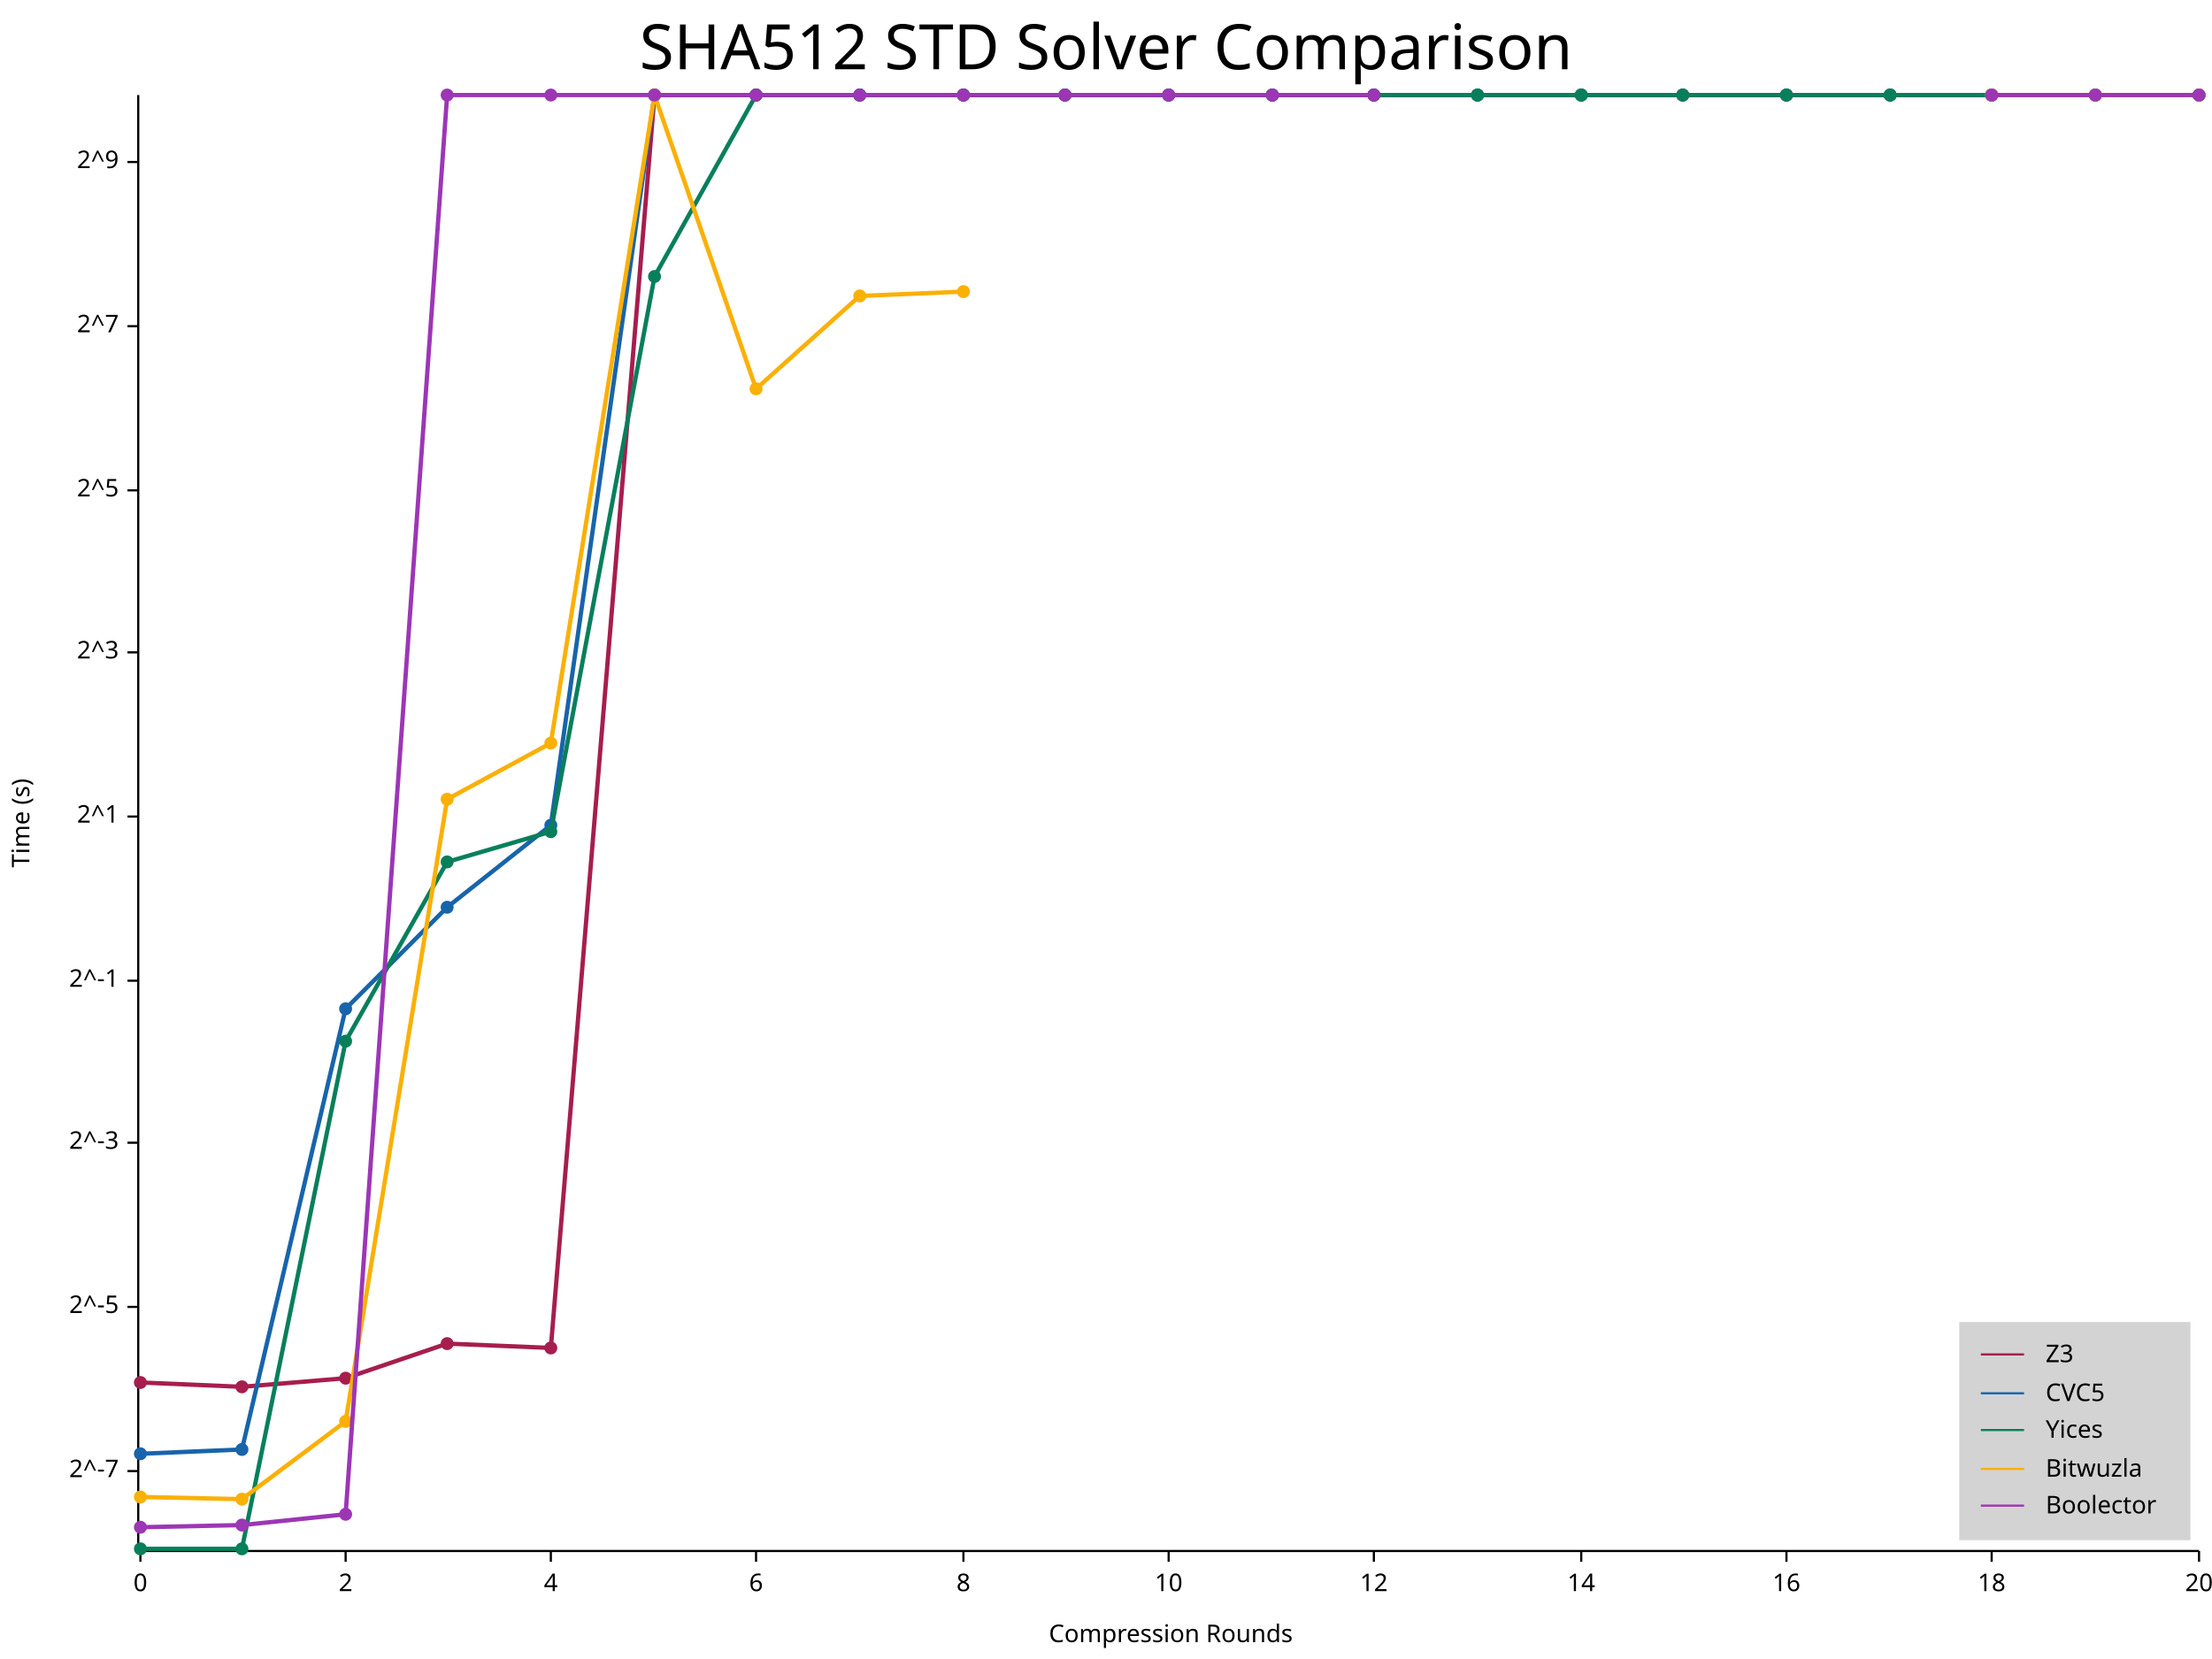
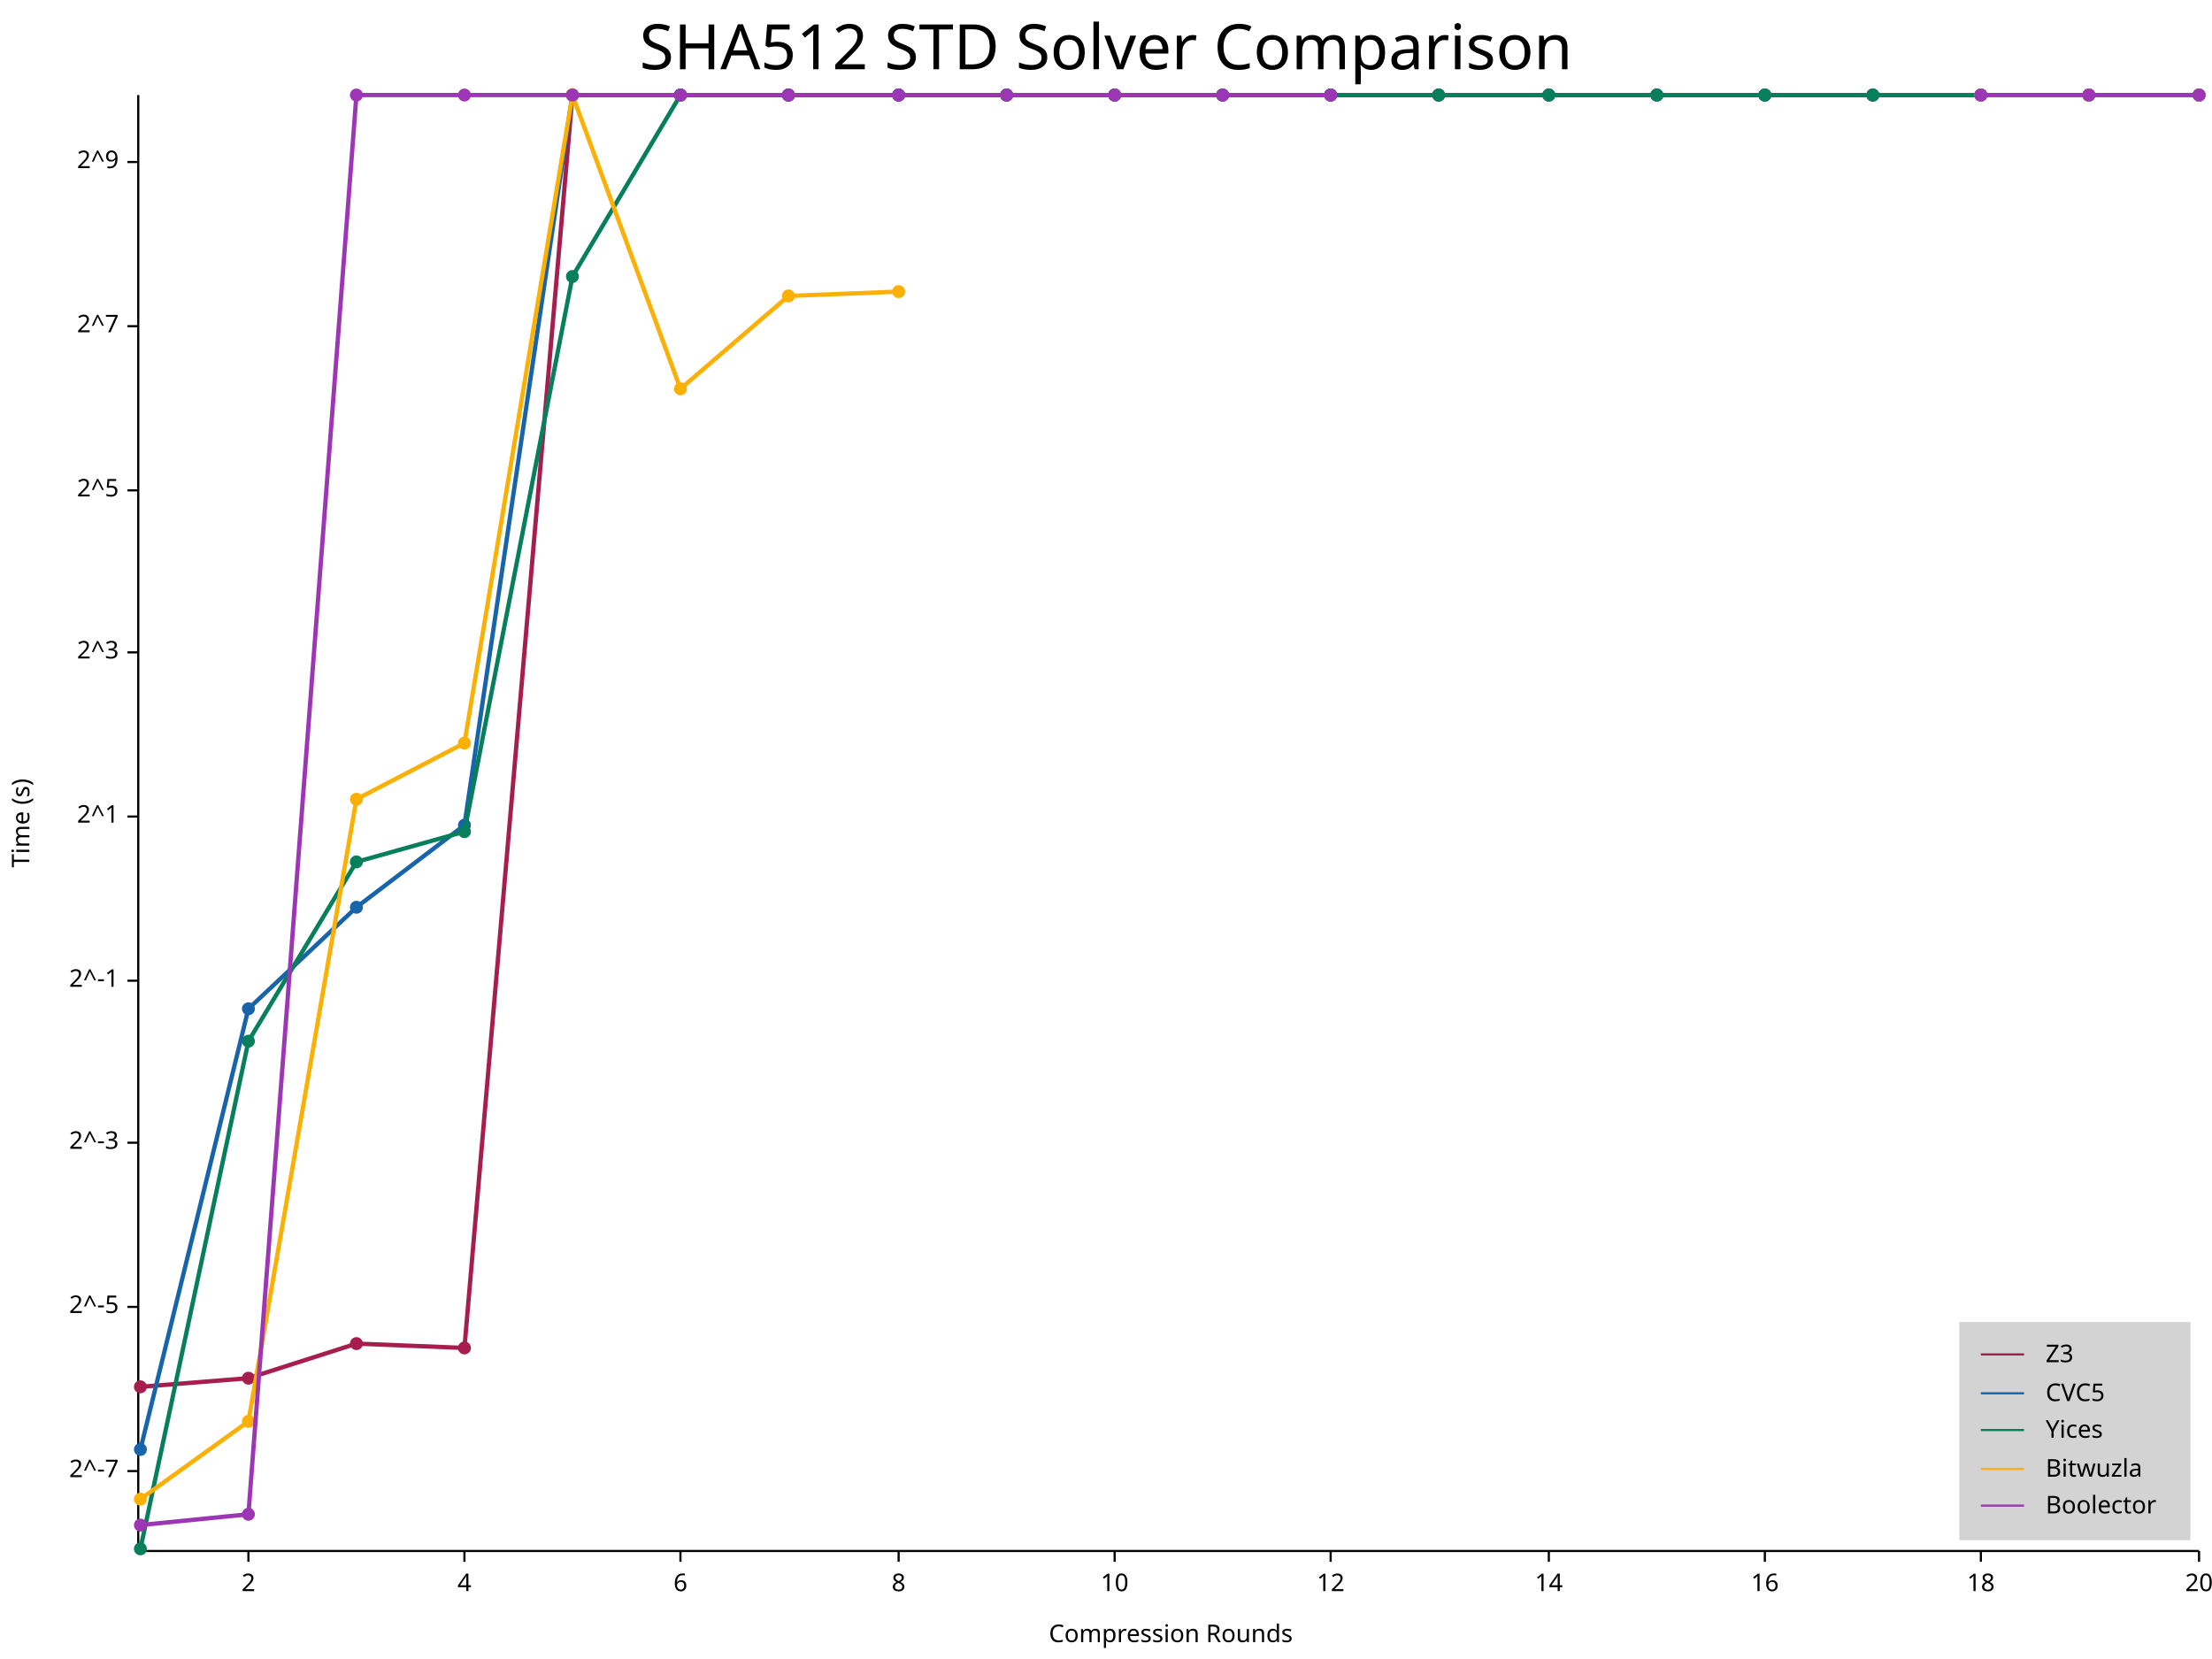
<svg xmlns="http://www.w3.org/2000/svg" width="1024" height="768" viewBox="0 0 1024 768">
  <rect x="0" y="0" width="1024" height="768" opacity="1" fill="#FFFFFF" stroke="none" />
  <text x="512" y="10" dy="0.76em" text-anchor="middle" font-family="noto sans" font-size="29.032" opacity="1" fill="#000000">
SHA512 STD Solver Comparison
</text>
  <text x="542" y="763" dy="-0.5ex" text-anchor="middle" font-family="noto sans" font-size="11.29" opacity="1" fill="#000000">
Compression Rounds
</text>
  <polyline fill="none" opacity="1" stroke="#000000" stroke-width="1" points="65,718 1018,718 " />
-   <text x="65" y="728" dy="0.76em" text-anchor="middle" font-family="noto sans" font-size="11.29" opacity="1" fill="#000000">
- 0
- </text>
-   <polyline fill="none" opacity="1" stroke="#000000" stroke-width="1" points="65,718 65,723 " />
-   <text x="160" y="728" dy="0.76em" text-anchor="middle" font-family="noto sans" font-size="11.29" opacity="1" fill="#000000">
+   <text x="115" y="728" dy="0.76em" text-anchor="middle" font-family="noto sans" font-size="11.29" opacity="1" fill="#000000">
2
</text>
-   <polyline fill="none" opacity="1" stroke="#000000" stroke-width="1" points="160,718 160,723 " />
-   <text x="255" y="728" dy="0.76em" text-anchor="middle" font-family="noto sans" font-size="11.29" opacity="1" fill="#000000">
+   <polyline fill="none" opacity="1" stroke="#000000" stroke-width="1" points="115,718 115,723 " />
+   <text x="215" y="728" dy="0.76em" text-anchor="middle" font-family="noto sans" font-size="11.29" opacity="1" fill="#000000">
4
</text>
-   <polyline fill="none" opacity="1" stroke="#000000" stroke-width="1" points="255,718 255,723 " />
-   <text x="350" y="728" dy="0.76em" text-anchor="middle" font-family="noto sans" font-size="11.29" opacity="1" fill="#000000">
+   <polyline fill="none" opacity="1" stroke="#000000" stroke-width="1" points="215,718 215,723 " />
+   <text x="315" y="728" dy="0.76em" text-anchor="middle" font-family="noto sans" font-size="11.29" opacity="1" fill="#000000">
6
</text>
-   <polyline fill="none" opacity="1" stroke="#000000" stroke-width="1" points="350,718 350,723 " />
-   <text x="446" y="728" dy="0.76em" text-anchor="middle" font-family="noto sans" font-size="11.29" opacity="1" fill="#000000">
+   <polyline fill="none" opacity="1" stroke="#000000" stroke-width="1" points="315,718 315,723 " />
+   <text x="416" y="728" dy="0.76em" text-anchor="middle" font-family="noto sans" font-size="11.29" opacity="1" fill="#000000">
8
</text>
-   <polyline fill="none" opacity="1" stroke="#000000" stroke-width="1" points="446,718 446,723 " />
-   <text x="541" y="728" dy="0.76em" text-anchor="middle" font-family="noto sans" font-size="11.29" opacity="1" fill="#000000">
+   <polyline fill="none" opacity="1" stroke="#000000" stroke-width="1" points="416,718 416,723 " />
+   <text x="516" y="728" dy="0.76em" text-anchor="middle" font-family="noto sans" font-size="11.29" opacity="1" fill="#000000">
10
</text>
-   <polyline fill="none" opacity="1" stroke="#000000" stroke-width="1" points="541,718 541,723 " />
-   <text x="636" y="728" dy="0.76em" text-anchor="middle" font-family="noto sans" font-size="11.29" opacity="1" fill="#000000">
+   <polyline fill="none" opacity="1" stroke="#000000" stroke-width="1" points="516,718 516,723 " />
+   <text x="616" y="728" dy="0.76em" text-anchor="middle" font-family="noto sans" font-size="11.29" opacity="1" fill="#000000">
12
</text>
-   <polyline fill="none" opacity="1" stroke="#000000" stroke-width="1" points="636,718 636,723 " />
-   <text x="732" y="728" dy="0.76em" text-anchor="middle" font-family="noto sans" font-size="11.29" opacity="1" fill="#000000">
+   <polyline fill="none" opacity="1" stroke="#000000" stroke-width="1" points="616,718 616,723 " />
+   <text x="717" y="728" dy="0.76em" text-anchor="middle" font-family="noto sans" font-size="11.29" opacity="1" fill="#000000">
14
</text>
-   <polyline fill="none" opacity="1" stroke="#000000" stroke-width="1" points="732,718 732,723 " />
-   <text x="827" y="728" dy="0.76em" text-anchor="middle" font-family="noto sans" font-size="11.29" opacity="1" fill="#000000">
+   <polyline fill="none" opacity="1" stroke="#000000" stroke-width="1" points="717,718 717,723 " />
+   <text x="817" y="728" dy="0.76em" text-anchor="middle" font-family="noto sans" font-size="11.29" opacity="1" fill="#000000">
16
</text>
-   <polyline fill="none" opacity="1" stroke="#000000" stroke-width="1" points="827,718 827,723 " />
-   <text x="922" y="728" dy="0.76em" text-anchor="middle" font-family="noto sans" font-size="11.29" opacity="1" fill="#000000">
+   <polyline fill="none" opacity="1" stroke="#000000" stroke-width="1" points="817,718 817,723 " />
+   <text x="917" y="728" dy="0.76em" text-anchor="middle" font-family="noto sans" font-size="11.29" opacity="1" fill="#000000">
18
</text>
-   <polyline fill="none" opacity="1" stroke="#000000" stroke-width="1" points="922,718 922,723 " />
+   <polyline fill="none" opacity="1" stroke="#000000" stroke-width="1" points="917,718 917,723 " />
  <text x="1018" y="728" dy="0.76em" text-anchor="middle" font-family="noto sans" font-size="11.29" opacity="1" fill="#000000">
20
</text>
  <polyline fill="none" opacity="1" stroke="#000000" stroke-width="1" points="1018,718 1018,723 " />
  <text x="5" y="381" dy="0.76em" text-anchor="middle" font-family="noto sans" font-size="11.29" opacity="1" fill="#000000" transform="rotate(270, 5, 381)">
Time (s)
</text>
  <polyline fill="none" opacity="1" stroke="#000000" stroke-width="1" points="64,44 64,717 " />
  <text x="55" y="681" dy="0.5ex" text-anchor="end" font-family="noto sans" font-size="11.29" opacity="1" fill="#000000">
2^-7
</text>
  <polyline fill="none" opacity="1" stroke="#000000" stroke-width="1" points="59,681 64,681 " />
  <text x="55" y="605" dy="0.5ex" text-anchor="end" font-family="noto sans" font-size="11.29" opacity="1" fill="#000000">
2^-5
</text>
  <polyline fill="none" opacity="1" stroke="#000000" stroke-width="1" points="59,605 64,605 " />
  <text x="55" y="529" dy="0.5ex" text-anchor="end" font-family="noto sans" font-size="11.29" opacity="1" fill="#000000">
2^-3
</text>
  <polyline fill="none" opacity="1" stroke="#000000" stroke-width="1" points="59,529 64,529 " />
  <text x="55" y="454" dy="0.5ex" text-anchor="end" font-family="noto sans" font-size="11.29" opacity="1" fill="#000000">
2^-1
</text>
  <polyline fill="none" opacity="1" stroke="#000000" stroke-width="1" points="59,454 64,454 " />
  <text x="55" y="378" dy="0.5ex" text-anchor="end" font-family="noto sans" font-size="11.29" opacity="1" fill="#000000">
2^1
</text>
  <polyline fill="none" opacity="1" stroke="#000000" stroke-width="1" points="59,378 64,378 " />
  <text x="55" y="302" dy="0.5ex" text-anchor="end" font-family="noto sans" font-size="11.29" opacity="1" fill="#000000">
2^3
</text>
  <polyline fill="none" opacity="1" stroke="#000000" stroke-width="1" points="59,302 64,302 " />
  <text x="55" y="227" dy="0.5ex" text-anchor="end" font-family="noto sans" font-size="11.29" opacity="1" fill="#000000">
2^5
</text>
  <polyline fill="none" opacity="1" stroke="#000000" stroke-width="1" points="59,227 64,227 " />
  <text x="55" y="151" dy="0.5ex" text-anchor="end" font-family="noto sans" font-size="11.29" opacity="1" fill="#000000">
2^7
</text>
  <polyline fill="none" opacity="1" stroke="#000000" stroke-width="1" points="59,151 64,151 " />
  <text x="55" y="75" dy="0.5ex" text-anchor="end" font-family="noto sans" font-size="11.29" opacity="1" fill="#000000">
2^9
</text>
  <polyline fill="none" opacity="1" stroke="#000000" stroke-width="1" points="59,75 64,75 " />
-   <polyline fill="none" opacity="1" stroke="#A61E4D" stroke-width="2" points="65,640 112,642 160,638 207,622 255,624 303,44 350,44 398,44 446,44 493,44 541,44 589,44 636,44 684,44 732,44 779,44 827,44 875,44 922,44 970,44 1018,44 " />
-   <circle cx="65" cy="640" r="3" opacity="1" fill="#A61E4D" stroke="none" stroke-width="1" />
-   <circle cx="112" cy="642" r="3" opacity="1" fill="#A61E4D" stroke="none" stroke-width="1" />
-   <circle cx="160" cy="638" r="3" opacity="1" fill="#A61E4D" stroke="none" stroke-width="1" />
-   <circle cx="207" cy="622" r="3" opacity="1" fill="#A61E4D" stroke="none" stroke-width="1" />
-   <circle cx="255" cy="624" r="3" opacity="1" fill="#A61E4D" stroke="none" stroke-width="1" />
-   <circle cx="303" cy="44" r="3" opacity="1" fill="#A61E4D" stroke="none" stroke-width="1" />
-   <circle cx="350" cy="44" r="3" opacity="1" fill="#A61E4D" stroke="none" stroke-width="1" />
-   <circle cx="398" cy="44" r="3" opacity="1" fill="#A61E4D" stroke="none" stroke-width="1" />
-   <circle cx="446" cy="44" r="3" opacity="1" fill="#A61E4D" stroke="none" stroke-width="1" />
-   <circle cx="493" cy="44" r="3" opacity="1" fill="#A61E4D" stroke="none" stroke-width="1" />
-   <circle cx="541" cy="44" r="3" opacity="1" fill="#A61E4D" stroke="none" stroke-width="1" />
-   <circle cx="589" cy="44" r="3" opacity="1" fill="#A61E4D" stroke="none" stroke-width="1" />
-   <circle cx="636" cy="44" r="3" opacity="1" fill="#A61E4D" stroke="none" stroke-width="1" />
-   <circle cx="684" cy="44" r="3" opacity="1" fill="#A61E4D" stroke="none" stroke-width="1" />
-   <circle cx="732" cy="44" r="3" opacity="1" fill="#A61E4D" stroke="none" stroke-width="1" />
-   <circle cx="779" cy="44" r="3" opacity="1" fill="#A61E4D" stroke="none" stroke-width="1" />
-   <circle cx="827" cy="44" r="3" opacity="1" fill="#A61E4D" stroke="none" stroke-width="1" />
-   <circle cx="875" cy="44" r="3" opacity="1" fill="#A61E4D" stroke="none" stroke-width="1" />
-   <circle cx="922" cy="44" r="3" opacity="1" fill="#A61E4D" stroke="none" stroke-width="1" />
-   <circle cx="970" cy="44" r="3" opacity="1" fill="#A61E4D" stroke="none" stroke-width="1" />
+   <polyline fill="none" opacity="1" stroke="#A61E4D" stroke-width="2" points="65,642 115,638 165,622 215,624 265,44 315,44 365,44 416,44 466,44 516,44 566,44 616,44 666,44 717,44 767,44 817,44 867,44 917,44 967,44 1018,44 " />
+   <circle cx="65" cy="642" r="3" opacity="1" fill="#A61E4D" stroke="none" stroke-width="1" />
+   <circle cx="115" cy="638" r="3" opacity="1" fill="#A61E4D" stroke="none" stroke-width="1" />
+   <circle cx="165" cy="622" r="3" opacity="1" fill="#A61E4D" stroke="none" stroke-width="1" />
+   <circle cx="215" cy="624" r="3" opacity="1" fill="#A61E4D" stroke="none" stroke-width="1" />
+   <circle cx="265" cy="44" r="3" opacity="1" fill="#A61E4D" stroke="none" stroke-width="1" />
+   <circle cx="315" cy="44" r="3" opacity="1" fill="#A61E4D" stroke="none" stroke-width="1" />
+   <circle cx="365" cy="44" r="3" opacity="1" fill="#A61E4D" stroke="none" stroke-width="1" />
+   <circle cx="416" cy="44" r="3" opacity="1" fill="#A61E4D" stroke="none" stroke-width="1" />
+   <circle cx="466" cy="44" r="3" opacity="1" fill="#A61E4D" stroke="none" stroke-width="1" />
+   <circle cx="516" cy="44" r="3" opacity="1" fill="#A61E4D" stroke="none" stroke-width="1" />
+   <circle cx="566" cy="44" r="3" opacity="1" fill="#A61E4D" stroke="none" stroke-width="1" />
+   <circle cx="616" cy="44" r="3" opacity="1" fill="#A61E4D" stroke="none" stroke-width="1" />
+   <circle cx="666" cy="44" r="3" opacity="1" fill="#A61E4D" stroke="none" stroke-width="1" />
+   <circle cx="717" cy="44" r="3" opacity="1" fill="#A61E4D" stroke="none" stroke-width="1" />
+   <circle cx="767" cy="44" r="3" opacity="1" fill="#A61E4D" stroke="none" stroke-width="1" />
+   <circle cx="817" cy="44" r="3" opacity="1" fill="#A61E4D" stroke="none" stroke-width="1" />
+   <circle cx="867" cy="44" r="3" opacity="1" fill="#A61E4D" stroke="none" stroke-width="1" />
+   <circle cx="917" cy="44" r="3" opacity="1" fill="#A61E4D" stroke="none" stroke-width="1" />
+   <circle cx="967" cy="44" r="3" opacity="1" fill="#A61E4D" stroke="none" stroke-width="1" />
  <circle cx="1018" cy="44" r="3" opacity="1" fill="#A61E4D" stroke="none" stroke-width="1" />
-   <polyline fill="none" opacity="1" stroke="#1864AB" stroke-width="2" points="65,673 112,671 160,467 207,420 255,382 303,44 350,44 398,44 446,44 493,44 541,44 589,44 636,44 684,44 732,44 779,44 827,44 875,44 922,44 970,44 1018,44 " />
-   <circle cx="65" cy="673" r="3" opacity="1" fill="#1864AB" stroke="none" stroke-width="1" />
-   <circle cx="112" cy="671" r="3" opacity="1" fill="#1864AB" stroke="none" stroke-width="1" />
-   <circle cx="160" cy="467" r="3" opacity="1" fill="#1864AB" stroke="none" stroke-width="1" />
-   <circle cx="207" cy="420" r="3" opacity="1" fill="#1864AB" stroke="none" stroke-width="1" />
-   <circle cx="255" cy="382" r="3" opacity="1" fill="#1864AB" stroke="none" stroke-width="1" />
-   <circle cx="303" cy="44" r="3" opacity="1" fill="#1864AB" stroke="none" stroke-width="1" />
-   <circle cx="350" cy="44" r="3" opacity="1" fill="#1864AB" stroke="none" stroke-width="1" />
-   <circle cx="398" cy="44" r="3" opacity="1" fill="#1864AB" stroke="none" stroke-width="1" />
-   <circle cx="446" cy="44" r="3" opacity="1" fill="#1864AB" stroke="none" stroke-width="1" />
-   <circle cx="493" cy="44" r="3" opacity="1" fill="#1864AB" stroke="none" stroke-width="1" />
-   <circle cx="541" cy="44" r="3" opacity="1" fill="#1864AB" stroke="none" stroke-width="1" />
-   <circle cx="589" cy="44" r="3" opacity="1" fill="#1864AB" stroke="none" stroke-width="1" />
-   <circle cx="636" cy="44" r="3" opacity="1" fill="#1864AB" stroke="none" stroke-width="1" />
-   <circle cx="684" cy="44" r="3" opacity="1" fill="#1864AB" stroke="none" stroke-width="1" />
-   <circle cx="732" cy="44" r="3" opacity="1" fill="#1864AB" stroke="none" stroke-width="1" />
-   <circle cx="779" cy="44" r="3" opacity="1" fill="#1864AB" stroke="none" stroke-width="1" />
-   <circle cx="827" cy="44" r="3" opacity="1" fill="#1864AB" stroke="none" stroke-width="1" />
-   <circle cx="875" cy="44" r="3" opacity="1" fill="#1864AB" stroke="none" stroke-width="1" />
-   <circle cx="922" cy="44" r="3" opacity="1" fill="#1864AB" stroke="none" stroke-width="1" />
-   <circle cx="970" cy="44" r="3" opacity="1" fill="#1864AB" stroke="none" stroke-width="1" />
+   <polyline fill="none" opacity="1" stroke="#1864AB" stroke-width="2" points="65,671 115,467 165,420 215,382 265,44 315,44 365,44 416,44 466,44 516,44 566,44 616,44 666,44 717,44 767,44 817,44 867,44 917,44 967,44 1018,44 " />
+   <circle cx="65" cy="671" r="3" opacity="1" fill="#1864AB" stroke="none" stroke-width="1" />
+   <circle cx="115" cy="467" r="3" opacity="1" fill="#1864AB" stroke="none" stroke-width="1" />
+   <circle cx="165" cy="420" r="3" opacity="1" fill="#1864AB" stroke="none" stroke-width="1" />
+   <circle cx="215" cy="382" r="3" opacity="1" fill="#1864AB" stroke="none" stroke-width="1" />
+   <circle cx="265" cy="44" r="3" opacity="1" fill="#1864AB" stroke="none" stroke-width="1" />
+   <circle cx="315" cy="44" r="3" opacity="1" fill="#1864AB" stroke="none" stroke-width="1" />
+   <circle cx="365" cy="44" r="3" opacity="1" fill="#1864AB" stroke="none" stroke-width="1" />
+   <circle cx="416" cy="44" r="3" opacity="1" fill="#1864AB" stroke="none" stroke-width="1" />
+   <circle cx="466" cy="44" r="3" opacity="1" fill="#1864AB" stroke="none" stroke-width="1" />
+   <circle cx="516" cy="44" r="3" opacity="1" fill="#1864AB" stroke="none" stroke-width="1" />
+   <circle cx="566" cy="44" r="3" opacity="1" fill="#1864AB" stroke="none" stroke-width="1" />
+   <circle cx="616" cy="44" r="3" opacity="1" fill="#1864AB" stroke="none" stroke-width="1" />
+   <circle cx="666" cy="44" r="3" opacity="1" fill="#1864AB" stroke="none" stroke-width="1" />
+   <circle cx="717" cy="44" r="3" opacity="1" fill="#1864AB" stroke="none" stroke-width="1" />
+   <circle cx="767" cy="44" r="3" opacity="1" fill="#1864AB" stroke="none" stroke-width="1" />
+   <circle cx="817" cy="44" r="3" opacity="1" fill="#1864AB" stroke="none" stroke-width="1" />
+   <circle cx="867" cy="44" r="3" opacity="1" fill="#1864AB" stroke="none" stroke-width="1" />
+   <circle cx="917" cy="44" r="3" opacity="1" fill="#1864AB" stroke="none" stroke-width="1" />
+   <circle cx="967" cy="44" r="3" opacity="1" fill="#1864AB" stroke="none" stroke-width="1" />
  <circle cx="1018" cy="44" r="3" opacity="1" fill="#1864AB" stroke="none" stroke-width="1" />
-   <polyline fill="none" opacity="1" stroke="#087F5B" stroke-width="2" points="65,717 112,717 160,482 207,399 255,385 303,128 350,44 398,44 446,44 493,44 541,44 589,44 636,44 684,44 732,44 779,44 827,44 875,44 922,44 970,44 1018,44 " />
+   <polyline fill="none" opacity="1" stroke="#087F5B" stroke-width="2" points="65,717 115,482 165,399 215,385 265,128 315,44 365,44 416,44 466,44 516,44 566,44 616,44 666,44 717,44 767,44 817,44 867,44 917,44 967,44 1018,44 " />
  <circle cx="65" cy="717" r="3" opacity="1" fill="#087F5B" stroke="none" stroke-width="1" />
-   <circle cx="112" cy="717" r="3" opacity="1" fill="#087F5B" stroke="none" stroke-width="1" />
-   <circle cx="160" cy="482" r="3" opacity="1" fill="#087F5B" stroke="none" stroke-width="1" />
-   <circle cx="207" cy="399" r="3" opacity="1" fill="#087F5B" stroke="none" stroke-width="1" />
-   <circle cx="255" cy="385" r="3" opacity="1" fill="#087F5B" stroke="none" stroke-width="1" />
-   <circle cx="303" cy="128" r="3" opacity="1" fill="#087F5B" stroke="none" stroke-width="1" />
-   <circle cx="350" cy="44" r="3" opacity="1" fill="#087F5B" stroke="none" stroke-width="1" />
-   <circle cx="398" cy="44" r="3" opacity="1" fill="#087F5B" stroke="none" stroke-width="1" />
-   <circle cx="446" cy="44" r="3" opacity="1" fill="#087F5B" stroke="none" stroke-width="1" />
-   <circle cx="493" cy="44" r="3" opacity="1" fill="#087F5B" stroke="none" stroke-width="1" />
-   <circle cx="541" cy="44" r="3" opacity="1" fill="#087F5B" stroke="none" stroke-width="1" />
-   <circle cx="589" cy="44" r="3" opacity="1" fill="#087F5B" stroke="none" stroke-width="1" />
-   <circle cx="636" cy="44" r="3" opacity="1" fill="#087F5B" stroke="none" stroke-width="1" />
-   <circle cx="684" cy="44" r="3" opacity="1" fill="#087F5B" stroke="none" stroke-width="1" />
-   <circle cx="732" cy="44" r="3" opacity="1" fill="#087F5B" stroke="none" stroke-width="1" />
-   <circle cx="779" cy="44" r="3" opacity="1" fill="#087F5B" stroke="none" stroke-width="1" />
-   <circle cx="827" cy="44" r="3" opacity="1" fill="#087F5B" stroke="none" stroke-width="1" />
-   <circle cx="875" cy="44" r="3" opacity="1" fill="#087F5B" stroke="none" stroke-width="1" />
-   <circle cx="922" cy="44" r="3" opacity="1" fill="#087F5B" stroke="none" stroke-width="1" />
-   <circle cx="970" cy="44" r="3" opacity="1" fill="#087F5B" stroke="none" stroke-width="1" />
+   <circle cx="115" cy="482" r="3" opacity="1" fill="#087F5B" stroke="none" stroke-width="1" />
+   <circle cx="165" cy="399" r="3" opacity="1" fill="#087F5B" stroke="none" stroke-width="1" />
+   <circle cx="215" cy="385" r="3" opacity="1" fill="#087F5B" stroke="none" stroke-width="1" />
+   <circle cx="265" cy="128" r="3" opacity="1" fill="#087F5B" stroke="none" stroke-width="1" />
+   <circle cx="315" cy="44" r="3" opacity="1" fill="#087F5B" stroke="none" stroke-width="1" />
+   <circle cx="365" cy="44" r="3" opacity="1" fill="#087F5B" stroke="none" stroke-width="1" />
+   <circle cx="416" cy="44" r="3" opacity="1" fill="#087F5B" stroke="none" stroke-width="1" />
+   <circle cx="466" cy="44" r="3" opacity="1" fill="#087F5B" stroke="none" stroke-width="1" />
+   <circle cx="516" cy="44" r="3" opacity="1" fill="#087F5B" stroke="none" stroke-width="1" />
+   <circle cx="566" cy="44" r="3" opacity="1" fill="#087F5B" stroke="none" stroke-width="1" />
+   <circle cx="616" cy="44" r="3" opacity="1" fill="#087F5B" stroke="none" stroke-width="1" />
+   <circle cx="666" cy="44" r="3" opacity="1" fill="#087F5B" stroke="none" stroke-width="1" />
+   <circle cx="717" cy="44" r="3" opacity="1" fill="#087F5B" stroke="none" stroke-width="1" />
+   <circle cx="767" cy="44" r="3" opacity="1" fill="#087F5B" stroke="none" stroke-width="1" />
+   <circle cx="817" cy="44" r="3" opacity="1" fill="#087F5B" stroke="none" stroke-width="1" />
+   <circle cx="867" cy="44" r="3" opacity="1" fill="#087F5B" stroke="none" stroke-width="1" />
+   <circle cx="917" cy="44" r="3" opacity="1" fill="#087F5B" stroke="none" stroke-width="1" />
+   <circle cx="967" cy="44" r="3" opacity="1" fill="#087F5B" stroke="none" stroke-width="1" />
  <circle cx="1018" cy="44" r="3" opacity="1" fill="#087F5B" stroke="none" stroke-width="1" />
-   <polyline fill="none" opacity="1" stroke="#FAB005" stroke-width="2" points="65,693 112,694 160,658 207,370 255,344 303,44 350,180 398,137 446,135 " />
-   <circle cx="65" cy="693" r="3" opacity="1" fill="#FAB005" stroke="none" stroke-width="1" />
-   <circle cx="112" cy="694" r="3" opacity="1" fill="#FAB005" stroke="none" stroke-width="1" />
-   <circle cx="160" cy="658" r="3" opacity="1" fill="#FAB005" stroke="none" stroke-width="1" />
-   <circle cx="207" cy="370" r="3" opacity="1" fill="#FAB005" stroke="none" stroke-width="1" />
-   <circle cx="255" cy="344" r="3" opacity="1" fill="#FAB005" stroke="none" stroke-width="1" />
-   <circle cx="303" cy="44" r="3" opacity="1" fill="#FAB005" stroke="none" stroke-width="1" />
-   <circle cx="350" cy="180" r="3" opacity="1" fill="#FAB005" stroke="none" stroke-width="1" />
-   <circle cx="398" cy="137" r="3" opacity="1" fill="#FAB005" stroke="none" stroke-width="1" />
-   <circle cx="446" cy="135" r="3" opacity="1" fill="#FAB005" stroke="none" stroke-width="1" />
-   <polyline fill="none" opacity="1" stroke="#FAB005" stroke-width="2" points="922,44 970,44 1018,44 " />
-   <circle cx="922" cy="44" r="3" opacity="1" fill="#FAB005" stroke="none" stroke-width="1" />
-   <circle cx="970" cy="44" r="3" opacity="1" fill="#FAB005" stroke="none" stroke-width="1" />
+   <polyline fill="none" opacity="1" stroke="#FAB005" stroke-width="2" points="65,694 115,658 165,370 215,344 265,44 315,180 365,137 416,135 " />
+   <circle cx="65" cy="694" r="3" opacity="1" fill="#FAB005" stroke="none" stroke-width="1" />
+   <circle cx="115" cy="658" r="3" opacity="1" fill="#FAB005" stroke="none" stroke-width="1" />
+   <circle cx="165" cy="370" r="3" opacity="1" fill="#FAB005" stroke="none" stroke-width="1" />
+   <circle cx="215" cy="344" r="3" opacity="1" fill="#FAB005" stroke="none" stroke-width="1" />
+   <circle cx="265" cy="44" r="3" opacity="1" fill="#FAB005" stroke="none" stroke-width="1" />
+   <circle cx="315" cy="180" r="3" opacity="1" fill="#FAB005" stroke="none" stroke-width="1" />
+   <circle cx="365" cy="137" r="3" opacity="1" fill="#FAB005" stroke="none" stroke-width="1" />
+   <circle cx="416" cy="135" r="3" opacity="1" fill="#FAB005" stroke="none" stroke-width="1" />
+   <polyline fill="none" opacity="1" stroke="#FAB005" stroke-width="2" points="917,44 967,44 1018,44 " />
+   <circle cx="917" cy="44" r="3" opacity="1" fill="#FAB005" stroke="none" stroke-width="1" />
+   <circle cx="967" cy="44" r="3" opacity="1" fill="#FAB005" stroke="none" stroke-width="1" />
  <circle cx="1018" cy="44" r="3" opacity="1" fill="#FAB005" stroke="none" stroke-width="1" />
-   <polyline fill="none" opacity="1" stroke="#9C36B5" stroke-width="2" points="65,707 112,706 160,701 207,44 255,44 303,44 350,44 398,44 446,44 493,44 541,44 589,44 636,44 " />
-   <circle cx="65" cy="707" r="3" opacity="1" fill="#9C36B5" stroke="none" stroke-width="1" />
-   <circle cx="112" cy="706" r="3" opacity="1" fill="#9C36B5" stroke="none" stroke-width="1" />
-   <circle cx="160" cy="701" r="3" opacity="1" fill="#9C36B5" stroke="none" stroke-width="1" />
-   <circle cx="207" cy="44" r="3" opacity="1" fill="#9C36B5" stroke="none" stroke-width="1" />
-   <circle cx="255" cy="44" r="3" opacity="1" fill="#9C36B5" stroke="none" stroke-width="1" />
-   <circle cx="303" cy="44" r="3" opacity="1" fill="#9C36B5" stroke="none" stroke-width="1" />
-   <circle cx="350" cy="44" r="3" opacity="1" fill="#9C36B5" stroke="none" stroke-width="1" />
-   <circle cx="398" cy="44" r="3" opacity="1" fill="#9C36B5" stroke="none" stroke-width="1" />
-   <circle cx="446" cy="44" r="3" opacity="1" fill="#9C36B5" stroke="none" stroke-width="1" />
-   <circle cx="493" cy="44" r="3" opacity="1" fill="#9C36B5" stroke="none" stroke-width="1" />
-   <circle cx="541" cy="44" r="3" opacity="1" fill="#9C36B5" stroke="none" stroke-width="1" />
-   <circle cx="589" cy="44" r="3" opacity="1" fill="#9C36B5" stroke="none" stroke-width="1" />
-   <circle cx="636" cy="44" r="3" opacity="1" fill="#9C36B5" stroke="none" stroke-width="1" />
-   <polyline fill="none" opacity="1" stroke="#9C36B5" stroke-width="2" points="922,44 970,44 1018,44 " />
-   <circle cx="922" cy="44" r="3" opacity="1" fill="#9C36B5" stroke="none" stroke-width="1" />
-   <circle cx="970" cy="44" r="3" opacity="1" fill="#9C36B5" stroke="none" stroke-width="1" />
+   <polyline fill="none" opacity="1" stroke="#9C36B5" stroke-width="2" points="65,706 115,701 165,44 215,44 265,44 315,44 365,44 416,44 466,44 516,44 566,44 616,44 " />
+   <circle cx="65" cy="706" r="3" opacity="1" fill="#9C36B5" stroke="none" stroke-width="1" />
+   <circle cx="115" cy="701" r="3" opacity="1" fill="#9C36B5" stroke="none" stroke-width="1" />
+   <circle cx="165" cy="44" r="3" opacity="1" fill="#9C36B5" stroke="none" stroke-width="1" />
+   <circle cx="215" cy="44" r="3" opacity="1" fill="#9C36B5" stroke="none" stroke-width="1" />
+   <circle cx="265" cy="44" r="3" opacity="1" fill="#9C36B5" stroke="none" stroke-width="1" />
+   <circle cx="315" cy="44" r="3" opacity="1" fill="#9C36B5" stroke="none" stroke-width="1" />
+   <circle cx="365" cy="44" r="3" opacity="1" fill="#9C36B5" stroke="none" stroke-width="1" />
+   <circle cx="416" cy="44" r="3" opacity="1" fill="#9C36B5" stroke="none" stroke-width="1" />
+   <circle cx="466" cy="44" r="3" opacity="1" fill="#9C36B5" stroke="none" stroke-width="1" />
+   <circle cx="516" cy="44" r="3" opacity="1" fill="#9C36B5" stroke="none" stroke-width="1" />
+   <circle cx="566" cy="44" r="3" opacity="1" fill="#9C36B5" stroke="none" stroke-width="1" />
+   <circle cx="616" cy="44" r="3" opacity="1" fill="#9C36B5" stroke="none" stroke-width="1" />
+   <polyline fill="none" opacity="1" stroke="#9C36B5" stroke-width="2" points="917,44 967,44 1018,44 " />
+   <circle cx="917" cy="44" r="3" opacity="1" fill="#9C36B5" stroke="none" stroke-width="1" />
+   <circle cx="967" cy="44" r="3" opacity="1" fill="#9C36B5" stroke="none" stroke-width="1" />
  <circle cx="1018" cy="44" r="3" opacity="1" fill="#9C36B5" stroke="none" stroke-width="1" />
  <rect x="907" y="612" width="107" height="101" opacity="0.8" fill="#C8C8C8" stroke="none" />
  <text x="947" y="622" dy="0.76em" text-anchor="start" font-family="noto sans" font-size="11.29" opacity="1" fill="#000000">
Z3
</text>
  <text x="947" y="640" dy="0.76em" text-anchor="start" font-family="noto sans" font-size="11.29" opacity="1" fill="#000000">
CVC5
</text>
  <text x="947" y="657" dy="0.76em" text-anchor="start" font-family="noto sans" font-size="11.29" opacity="1" fill="#000000">
Yices
</text>
  <text x="947" y="675" dy="0.76em" text-anchor="start" font-family="noto sans" font-size="11.29" opacity="1" fill="#000000">
Bitwuzla
</text>
  <text x="947" y="692" dy="0.76em" text-anchor="start" font-family="noto sans" font-size="11.29" opacity="1" fill="#000000">
Boolector
</text>
  <polyline fill="none" opacity="1" stroke="#A61E4D" stroke-width="1" points="917,627 937,627 " />
  <polyline fill="none" opacity="1" stroke="#1864AB" stroke-width="1" points="917,645 937,645 " />
  <polyline fill="none" opacity="1" stroke="#087F5B" stroke-width="1" points="917,662 937,662 " />
  <polyline fill="none" opacity="1" stroke="#FAB005" stroke-width="1" points="917,680 937,680 " />
  <polyline fill="none" opacity="1" stroke="#9C36B5" stroke-width="1" points="917,697 937,697 " />
</svg>
